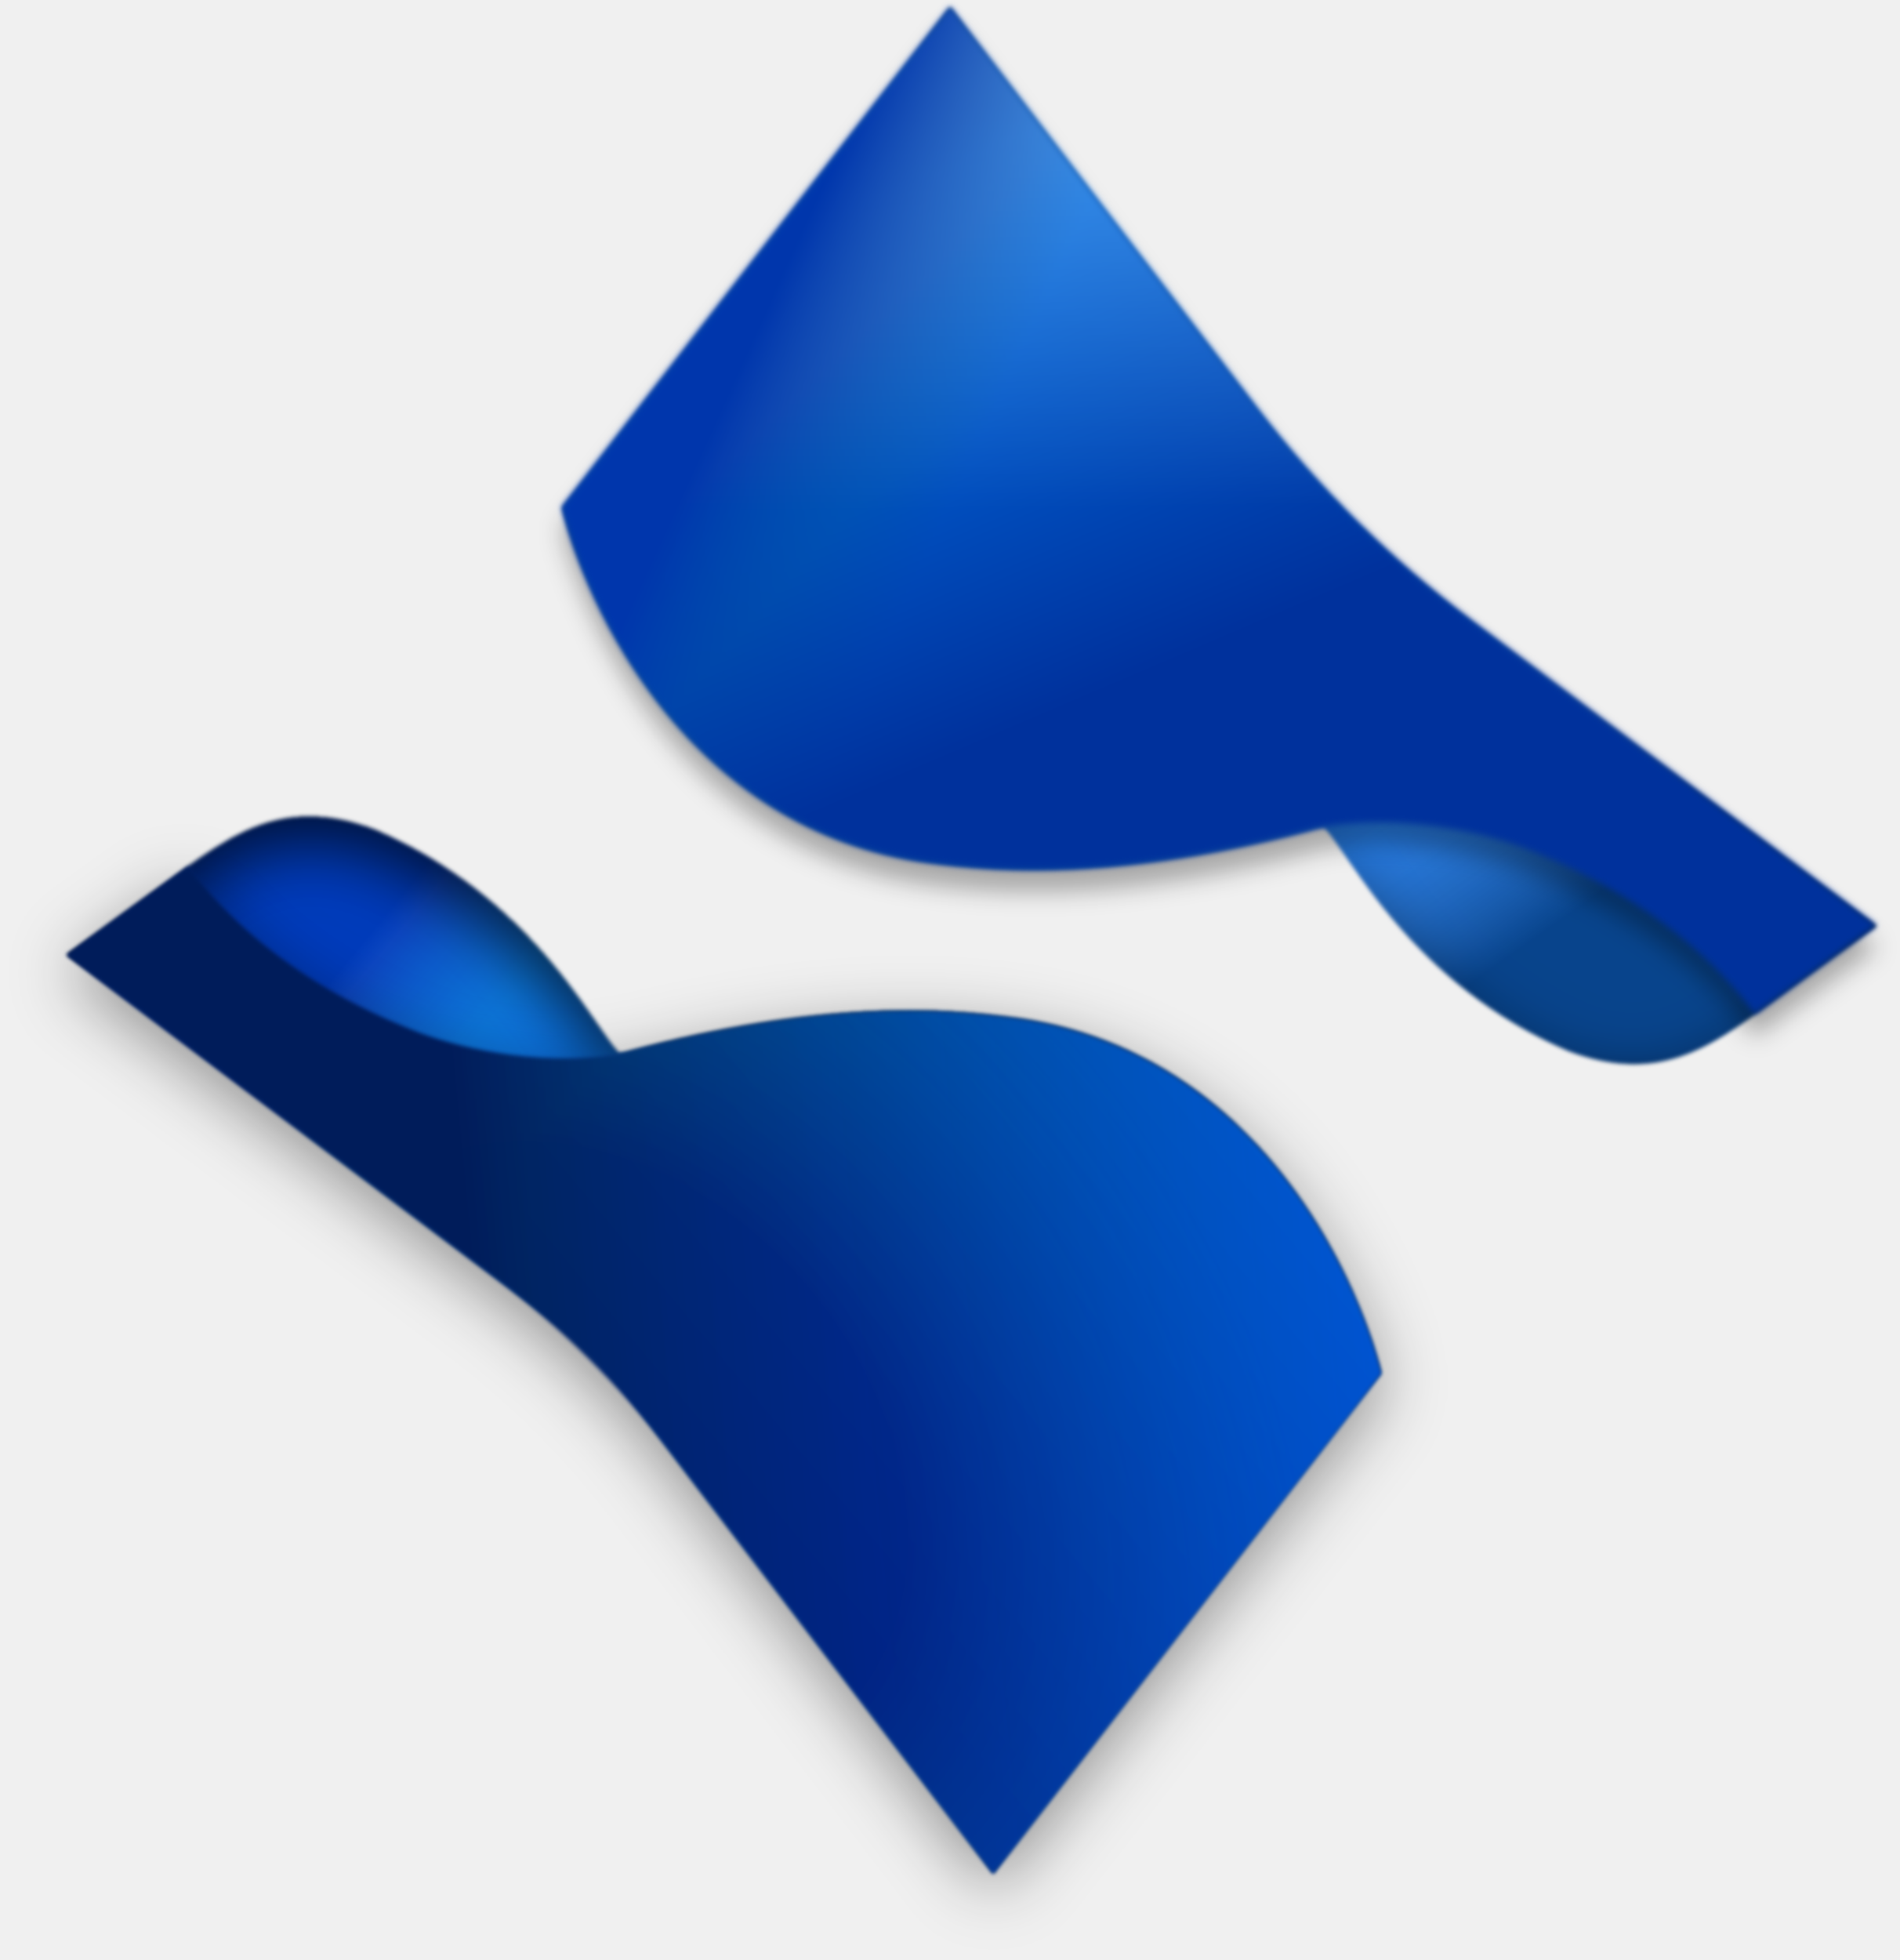
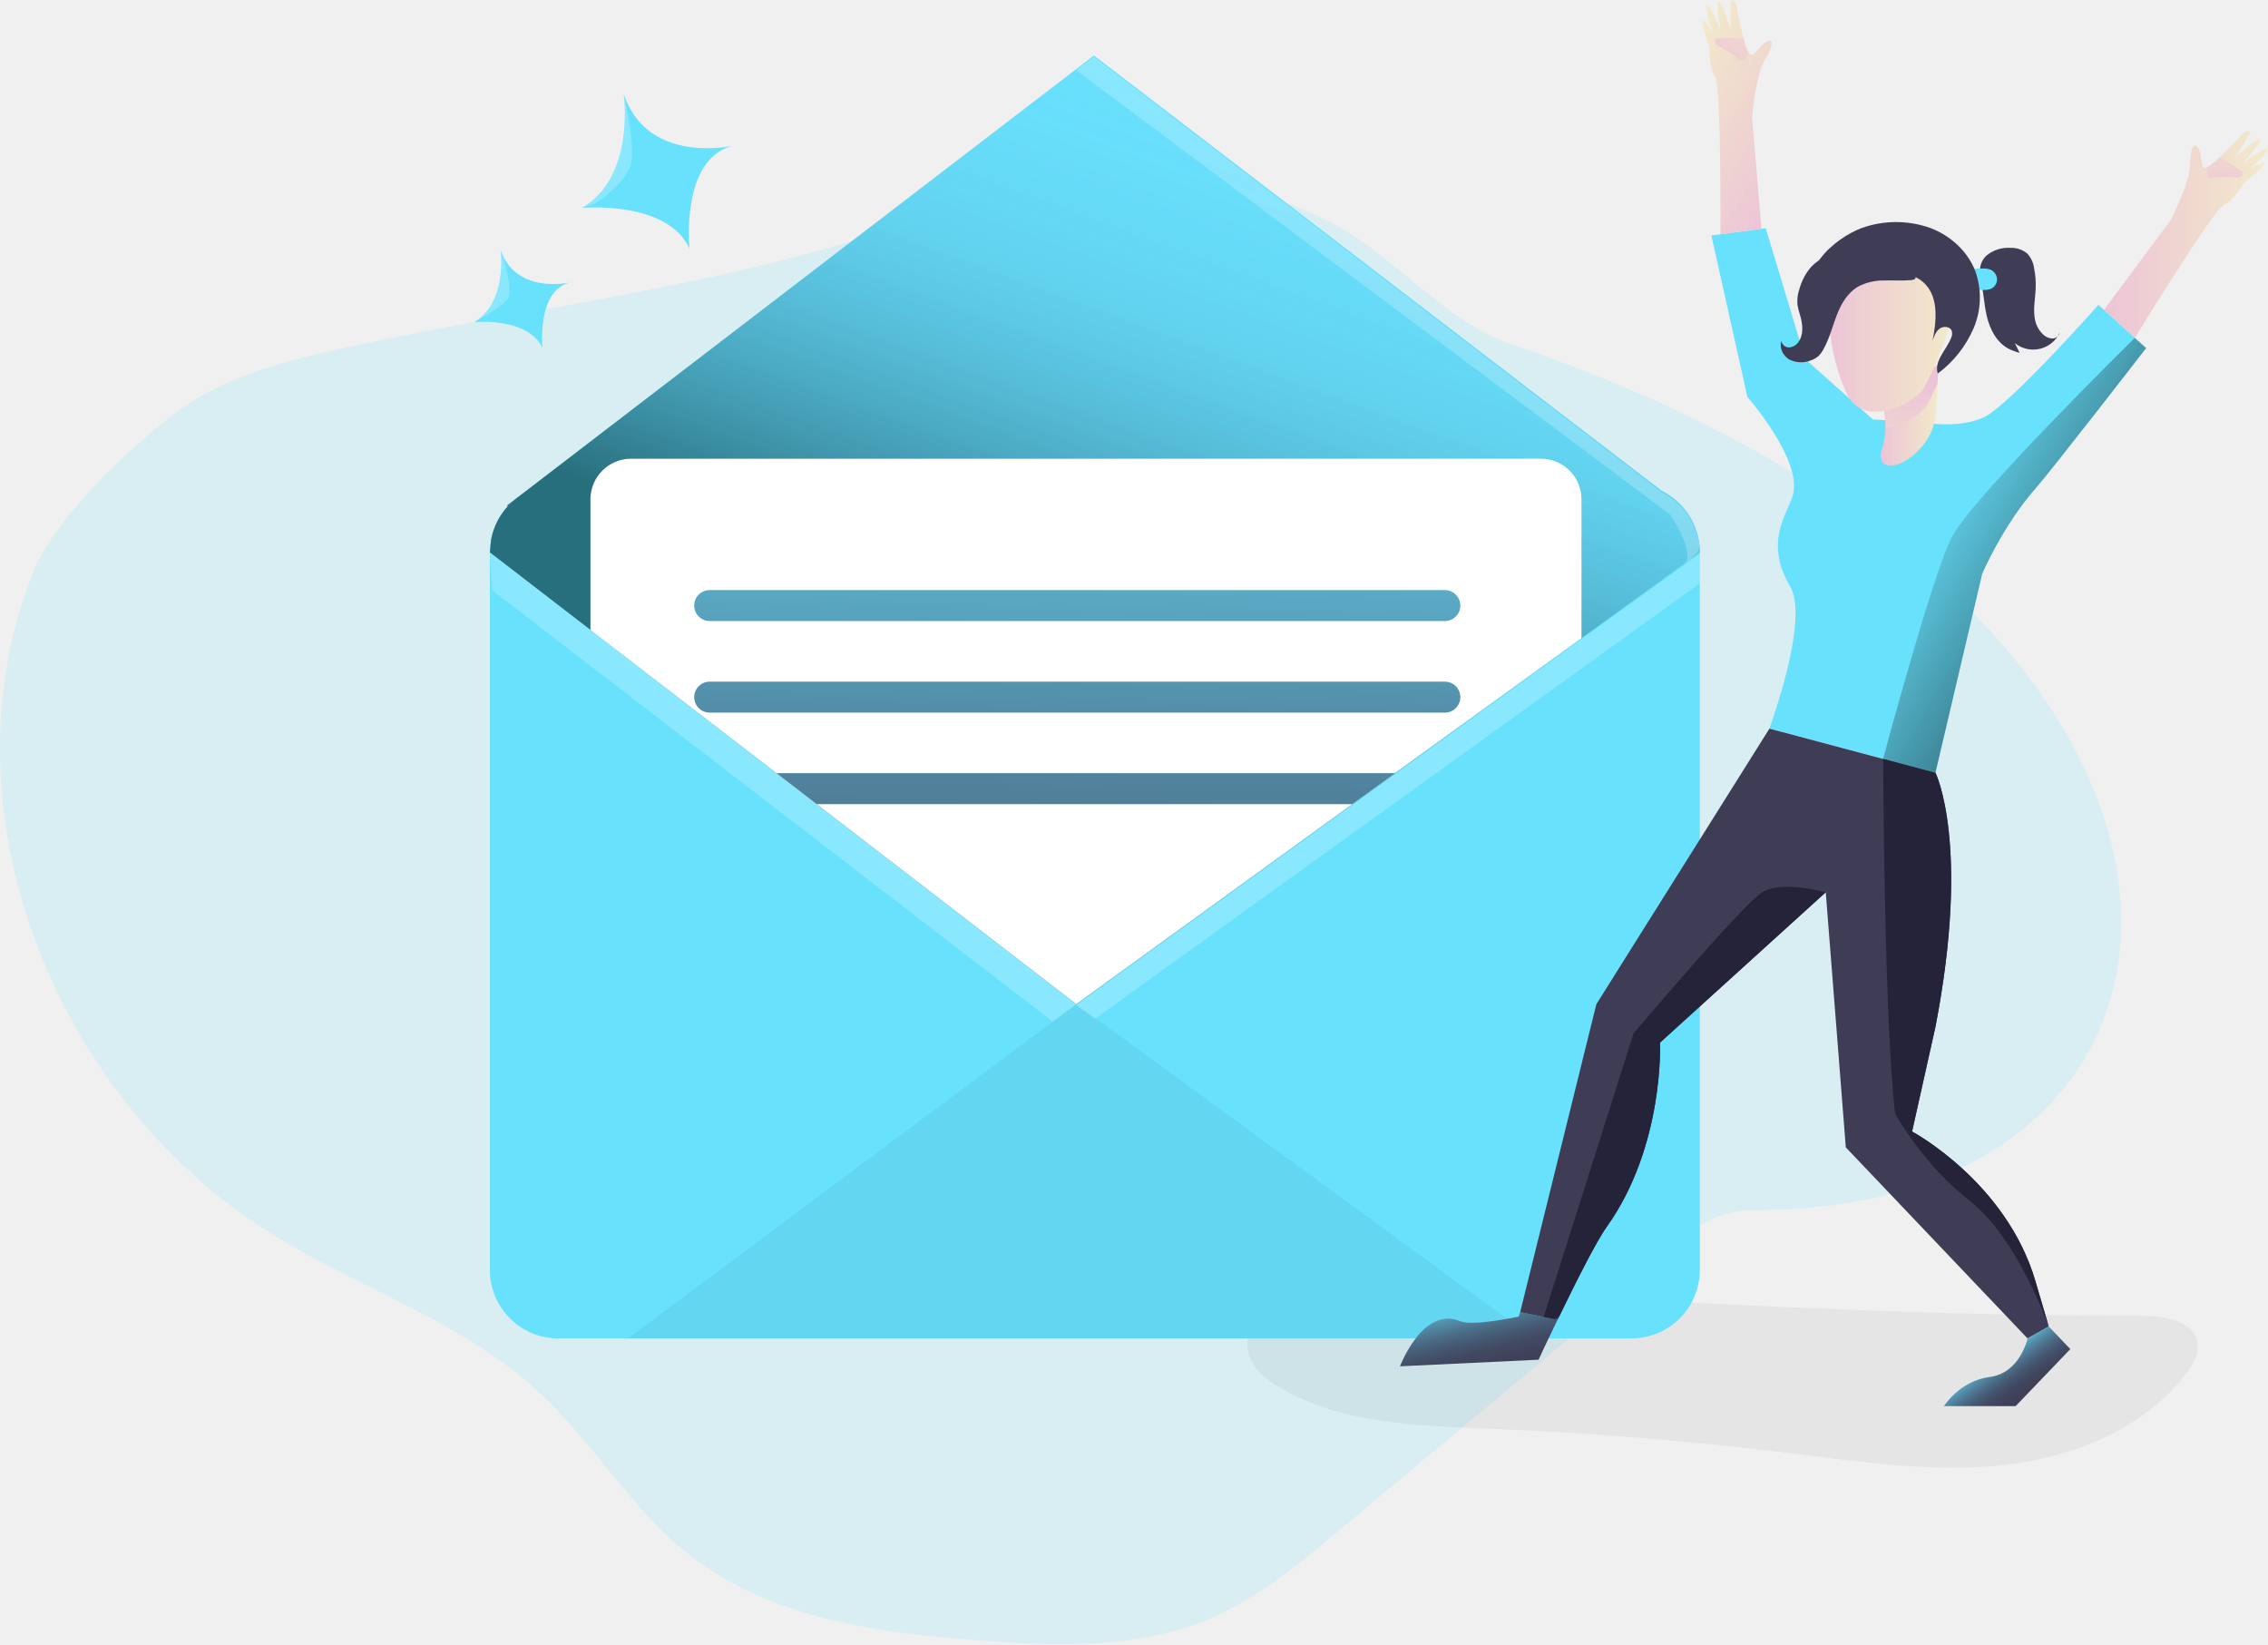
- <svg xmlns="http://www.w3.org/2000/svg" width="854" height="881" viewBox="0 0 854 881" fill="none">
-   <g filter="url(#filter0_if_8_55)">
-     <path d="M843.612 416.224L661.271 279.042C624.837 251.631 592.324 219.366 564.635 183.144L427.133 3.268L252.704 228.166C263.804 272.342 309.223 373.207 417.675 387.754C450.209 392.127 504.14 395.804 592.319 372.386C593.3 372.208 594.282 372.083 595.263 371.922C608.005 385.291 634.311 442.105 705.464 472.537C742.941 486.531 765.374 472.752 789.002 456.009L843.612 416.224Z" fill="#0E77F7" />
-     <path d="M843.612 416.224L661.271 279.042C624.837 251.631 592.324 219.366 564.635 183.144L427.133 3.268L252.704 228.166C263.804 272.342 309.223 373.207 417.675 387.754C450.209 392.127 504.14 395.804 592.319 372.386C593.3 372.208 594.282 372.083 595.263 371.922C608.005 385.291 634.311 442.105 705.464 472.537C742.941 486.531 765.374 472.752 789.002 456.009L843.612 416.224Z" fill="url(#paint0_linear_8_55)" />
-   </g>
-   <g filter="url(#filter1_df_8_55)">
-     <path d="M592.319 372.083C626.673 365.639 663.186 372.904 684.976 381.007C697.861 386.166 752.792 406.924 788.878 455.724L843.612 415.885L661.239 278.648C624.861 251.273 592.393 219.059 564.734 182.898L427.133 3L252.704 227.898C263.804 272.075 309.223 372.94 417.675 387.487C450.209 391.86 504.14 395.537 592.319 372.119" fill="url(#paint1_linear_8_55)" />
-     <path d="M592.319 372.083C626.673 365.639 663.186 372.904 684.976 381.007C697.861 386.166 752.792 406.924 788.878 455.724L843.612 415.885L661.239 278.648C624.861 251.273 592.393 219.059 564.734 182.898L427.133 3L252.704 227.898C263.804 272.075 309.223 372.94 417.675 387.487C450.209 391.86 504.14 395.537 592.319 372.119" fill="url(#paint2_linear_8_55)" fill-opacity="0.3" />
-     <path d="M592.319 372.083C626.673 365.639 663.186 372.904 684.976 381.007C697.861 386.166 752.792 406.924 788.878 455.724L843.612 415.885L661.239 278.648C624.861 251.273 592.393 219.059 564.734 182.898L427.133 3L252.704 227.898C263.804 272.075 309.223 372.94 417.675 387.487C450.209 391.86 504.14 395.537 592.319 372.119" fill="url(#paint3_linear_8_55)" style="mix-blend-mode:darken" />
-   </g>
-   <g filter="url(#filter2_iif_8_55)">
-     <path d="M30 429.075L267.177 607.601L446.514 842.031L620.944 617.133C609.826 572.956 564.425 472.127 455.973 457.58C423.457 453.207 369.508 449.53 281.329 472.948C280.365 473.127 279.384 473.252 278.402 473.412C265.642 460.043 239.355 403.23 168.184 372.797C130.707 358.803 108.292 372.583 84.663 389.325L30 429.075Z" fill="#0C75F5" />
-     <path d="M30 429.075L267.177 607.601L446.514 842.031L620.944 617.133C609.826 572.956 564.425 472.127 455.973 457.58C423.457 453.207 369.508 449.53 281.329 472.948C280.365 473.127 279.384 473.252 278.402 473.412C265.642 460.043 239.355 403.23 168.184 372.797C130.707 358.803 108.292 372.583 84.663 389.325L30 429.075Z" fill="url(#paint4_linear_8_55)" style="mix-blend-mode:darken" />
-   </g>
-   <g filter="url(#filter3_df_8_55)">
-     <path d="M281.329 473.198C246.975 479.66 210.479 472.377 188.689 464.274C175.804 459.115 120.873 438.375 84.77 389.575L30 429.343L223.348 574.864C252.431 596.753 278.391 622.51 300.507 651.421L446.514 842.281L620.944 617.383C609.861 573.224 564.425 472.359 455.973 457.812C423.457 453.439 369.508 449.762 281.329 473.163" fill="url(#paint5_linear_8_55)" />
-     <path d="M281.329 473.198C246.975 479.66 210.479 472.377 188.689 464.274C175.804 459.115 120.873 438.375 84.77 389.575L30 429.343L223.348 574.864C252.431 596.753 278.391 622.51 300.507 651.421L446.514 842.281L620.944 617.383C609.861 573.224 564.425 472.359 455.973 457.812C423.457 453.439 369.508 449.762 281.329 473.163" fill="url(#paint6_radial_8_55)" fill-opacity="0.5" style="mix-blend-mode:multiply" />
-     <path d="M281.329 473.198C246.975 479.66 210.479 472.377 188.689 464.274C175.804 459.115 120.873 438.375 84.77 389.575L30 429.343L223.348 574.864C252.431 596.753 278.391 622.51 300.507 651.421L446.514 842.281L620.944 617.383C609.861 573.224 564.425 472.359 455.973 457.812C423.457 453.439 369.508 449.762 281.329 473.163" fill="url(#paint7_linear_8_55)" style="mix-blend-mode:darken" />
-   </g>
+ <svg xmlns="http://www.w3.org/2000/svg" xmlns:xlink="http://www.w3.org/1999/xlink" data-name="Layer 1" viewBox="0 0 823.67 597" id="new-messages">
  <defs>
-     <filter id="filter0_if_8_55" x="250.704" y="1.268" width="594.908" height="487.042" filterUnits="userSpaceOnUse" color-interpolation-filters="sRGB">
-       <feFlood flood-opacity="0" result="BackgroundImageFix" />
-       <feBlend mode="normal" in="SourceGraphic" in2="BackgroundImageFix" result="shape" />
-       <feColorMatrix in="SourceAlpha" type="matrix" values="0 0 0 0 0 0 0 0 0 0 0 0 0 0 0 0 0 0 127 0" result="hardAlpha" />
-       <feOffset dy="10" />
-       <feGaussianBlur stdDeviation="15" />
-       <feComposite in2="hardAlpha" operator="arithmetic" k2="-1" k3="1" />
-       <feColorMatrix type="matrix" values="0 0 0 0 0 0 0 0 0 0 0 0 0 0 0 0 0 0 0.5 0" />
-       <feBlend mode="normal" in2="shape" result="effect1_innerShadow_8_55" />
-       <feGaussianBlur stdDeviation="1" result="effect2_foregroundBlur_8_55" />
-     </filter>
-     <filter id="filter1_df_8_55" x="242.704" y="0" width="610.908" height="475.724" filterUnits="userSpaceOnUse" color-interpolation-filters="sRGB">
-       <feFlood flood-opacity="0" result="BackgroundImageFix" />
-       <feColorMatrix in="SourceAlpha" type="matrix" values="0 0 0 0 0 0 0 0 0 0 0 0 0 0 0 0 0 0 127 0" result="hardAlpha" />
-       <feOffset dy="10" />
-       <feGaussianBlur stdDeviation="5" />
-       <feColorMatrix type="matrix" values="0 0 0 0 0 0 0 0 0 0 0 0 0 0 0 0 0 0 0.3 0" />
-       <feBlend mode="normal" in2="BackgroundImageFix" result="effect1_dropShadow_8_55" />
-       <feBlend mode="normal" in="SourceGraphic" in2="effect1_dropShadow_8_55" result="shape" />
-       <feGaussianBlur stdDeviation="1.5" result="effect2_foregroundBlur_8_55" />
-     </filter>
-     <filter id="filter2_iif_8_55" x="28" y="365.025" width="594.944" height="487.007" filterUnits="userSpaceOnUse" color-interpolation-filters="sRGB">
-       <feFlood flood-opacity="0" result="BackgroundImageFix" />
-       <feBlend mode="normal" in="SourceGraphic" in2="BackgroundImageFix" result="shape" />
-       <feColorMatrix in="SourceAlpha" type="matrix" values="0 0 0 0 0 0 0 0 0 0 0 0 0 0 0 0 0 0 127 0" result="hardAlpha" />
-       <feOffset dy="10" />
-       <feGaussianBlur stdDeviation="15" />
-       <feComposite in2="hardAlpha" operator="arithmetic" k2="-1" k3="1" />
-       <feColorMatrix type="matrix" values="0 0 0 0 0 0 0 0 0 0 0 0 0 0 0 0 0 0 0.6 0" />
-       <feBlend mode="normal" in2="shape" result="effect1_innerShadow_8_55" />
-       <feColorMatrix in="SourceAlpha" type="matrix" values="0 0 0 0 0 0 0 0 0 0 0 0 0 0 0 0 0 0 127 0" result="hardAlpha" />
-       <feOffset dy="10" />
-       <feGaussianBlur stdDeviation="15" />
-       <feComposite in2="hardAlpha" operator="arithmetic" k2="-1" k3="1" />
-       <feColorMatrix type="matrix" values="0 0 0 0 0 0 0 0 0 0 0 0 0 0 0 0 0 0 0.25 0" />
-       <feBlend mode="normal" in2="effect1_innerShadow_8_55" result="effect2_innerShadow_8_55" />
-       <feGaussianBlur stdDeviation="1" result="effect3_foregroundBlur_8_55" />
-     </filter>
-     <filter id="filter3_df_8_55" x="0" y="367.575" width="650.944" height="512.706" filterUnits="userSpaceOnUse" color-interpolation-filters="sRGB">
-       <feFlood flood-opacity="0" result="BackgroundImageFix" />
-       <feColorMatrix in="SourceAlpha" type="matrix" values="0 0 0 0 0 0 0 0 0 0 0 0 0 0 0 0 0 0 127 0" result="hardAlpha" />
-       <feOffset dy="8" />
-       <feGaussianBlur stdDeviation="15" />
-       <feColorMatrix type="matrix" values="0 0 0 0 0 0 0 0 0 0 0 0 0 0 0 0 0 0 0.4 0" />
-       <feBlend mode="normal" in2="BackgroundImageFix" result="effect1_dropShadow_8_55" />
-       <feBlend mode="normal" in="SourceGraphic" in2="effect1_dropShadow_8_55" result="shape" />
-       <feGaussianBlur stdDeviation="1" result="effect2_foregroundBlur_8_55" />
-     </filter>
-     <linearGradient id="paint0_linear_8_55" x1="725.95" y1="478.014" x2="608.117" y2="309.856" gradientUnits="userSpaceOnUse">
-       <stop offset="0.324" stop-opacity="0.43" />
-       <stop offset="1" stop-color="white" stop-opacity="0" />
+     <linearGradient id="a" x1="184.47" x2="188.3" y1="186.62" y2="176.21" gradientUnits="userSpaceOnUse">
+       <stop offset=".36" stop-color="#00272e" />
+       <stop offset=".75" stop-color="#3f80a1" stop-opacity=".25" />
+       <stop offset="1" stop-color="#69b9eb" stop-opacity="0" />
    </linearGradient>
-     <linearGradient id="paint1_linear_8_55" x1="643.713" y1="247.258" x2="547.974" y2="23.253" gradientUnits="userSpaceOnUse">
-       <stop stop-color="#00319C" />
-       <stop offset="1" stop-color="#0073E9" />
+     <linearGradient id="d" x1="343.3" x2="455.64" y1="346.98" y2="41.5" xlink:href="#a" />
+     <linearGradient id="b" x1="393.2" x2="383.08" y1="139.61" y2="633.96" gradientUnits="userSpaceOnUse">
+       <stop offset="0" stop-color="#68e1fd" />
+       <stop offset=".01" stop-color="#67ddf9" />
+       <stop offset=".12" stop-color="#5cb3ce" />
+       <stop offset=".24" stop-color="#538ea9" />
+       <stop offset=".37" stop-color="#4c718b" />
+       <stop offset=".5" stop-color="#465a73" />
+       <stop offset=".63" stop-color="#424a63" />
+       <stop offset=".79" stop-color="#404059" />
+       <stop offset=".99" stop-color="#3f3d56" />
    </linearGradient>
-     <linearGradient id="paint2_linear_8_55" x1="436.891" y1="3" x2="439.346" y2="228.846" gradientUnits="userSpaceOnUse">
-       <stop stop-color="white" />
-       <stop offset="1" stop-color="white" stop-opacity="0" />
+     <linearGradient id="e" x1="393.88" x2="383.76" y1="139.62" y2="633.98" xlink:href="#b" />
+     <linearGradient id="f" x1="397.21" x2="387.09" y1="139.69" y2="634.05" xlink:href="#b" />
+     <linearGradient id="c" x1="683.35" x2="704.34" y1="150.83" y2="150.83" gradientUnits="userSpaceOnUse">
+       <stop offset="0" stop-color="#ecc4d7" />
+       <stop offset=".42" stop-color="#efd4d1" />
+       <stop offset="1" stop-color="#f2eac9" />
    </linearGradient>
-     <linearGradient id="paint3_linear_8_55" x1="341.766" y1="146.609" x2="474.328" y2="207.366" gradientUnits="userSpaceOnUse">
-       <stop stop-color="#0036AC" />
-       <stop offset="0.765" stop-color="#466098" stop-opacity="0" />
-     </linearGradient>
-     <linearGradient id="paint4_linear_8_55" x1="170.54" y1="414.187" x2="446.097" y2="643.716" gradientUnits="userSpaceOnUse">
-       <stop stop-color="#003BBB" />
-       <stop offset="0.62" stop-color="white" stop-opacity="0" />
-     </linearGradient>
-     <linearGradient id="paint5_linear_8_55" x1="313.535" y1="646.785" x2="538.841" y2="458.253" gradientUnits="userSpaceOnUse">
-       <stop stop-color="#013FC8" />
-       <stop offset="1" stop-color="#0056E9" />
-     </linearGradient>
-     <radialGradient id="paint6_radial_8_55" cx="0" cy="0" r="1" gradientUnits="userSpaceOnUse" gradientTransform="translate(271.189 655.377) rotate(-40.9741) scale(296.693 387.291)">
-       <stop offset="0.405" stop-color="#002881" />
-       <stop offset="1" stop-color="white" stop-opacity="0" />
-     </radialGradient>
-     <linearGradient id="paint7_linear_8_55" x1="30" y1="431.371" x2="916.815" y2="347.906" gradientUnits="userSpaceOnUse">
-       <stop offset="0.188" stop-color="#001C5A" />
-       <stop offset="1" stop-color="white" stop-opacity="0" />
+     <linearGradient id="g" x1="694.47" x2="690.14" y1="139.15" y2="187.7" xlink:href="#c" />
+     <linearGradient id="h" x1="664.6" x2="709.11" y1="121.91" y2="121.91" xlink:href="#c" />
+     <linearGradient id="i" x1="764.44" x2="824" y1="85.12" y2="85.12" xlink:href="#c" />
+     <linearGradient id="j" x1="810.3" x2="804.28" y1="78.07" y2="31.33" xlink:href="#c" />
+     <linearGradient id="k" x1="30.23" x2="89.78" y1="-160.53" y2="-160.53" gradientTransform="scale(-1 1) rotate(-32 72.11 1144.583)" xlink:href="#c" />
+     <linearGradient id="l" x1="76.08" x2="70.06" y1="-167.26" y2="-214" gradientTransform="scale(-1 1) rotate(-32 72.11 1144.583)" xlink:href="#c" />
+     <linearGradient id="m" x1="533.17" x2="540.88" y1="470.11" y2="502.23" xlink:href="#b" />
+     <linearGradient id="n" x1="723.21" x2="736.06" y1="491.76" y2="509.74" xlink:href="#b" />
+     <linearGradient id="o" x1="770.23" x2="694.43" y1="222.33" y2="178.65" gradientUnits="userSpaceOnUse">
+       <stop offset="0" />
+       <stop offset=".98" stop-opacity="0" />
    </linearGradient>
  </defs>
+   <path fill="#68e1fd" d="M131.3 125c-24.34 5.16-49.64 10.76-69.18 26.17-16.5 13-42.21 37-50 56.5-33 82.37 4.31 182.6 76.73 233.86 34.06 24.11 76.51 35.78 107.12 64.16 19.36 17.95 32.92 41.71 53.52 58.21 30.1 24.09 70.74 29.42 109.2 32 26.72 1.81 54.48 2.59 79.27-7.57 17.92-7.34 33.1-19.93 48-32.34l98.71-82.43c15.86-13.23 30.69-34.3 51.34-34.16 185.86 1.33 198.39-217.4-86.86-314.28-25.14-8.54-42.38-32.28-66-44.45-48.79-25.15-104.94-17-154.15.4-62.48 22.15-132.86 30.14-197.7 43.93Z" opacity=".18" />
+   <path fill="#000405" d="M779.07 477.86c7.78.13 17.8 2.07 19 9.75.65 4-1.64 7.89-4.12 11.12-15.51 20.27-41.21 30.52-66.57 33.27s-50.92-1.1-76.24-4.22q-54.88-6.78-110.2-9c-26.22-1.06-53.8-1.72-76.38-15.08-4.19-2.47-8.31-5.56-10.32-10-4-8.83 2.32-19.58 11-23.87s18.88-3.87 28.56-3.35c95.06 5.12 190.05 11.38 285.27 11.38Z" opacity=".05" />
+   <path fill="#68e1fd" d="M779.4 126.4s-33.83 43.75-40.25 51.08c-11.71 13.32-19.26 30.79-19.26 30.79l-17 72.34-19-5.07-41.31-11S657.26 225 650.15 213c-9.48-16-1.28-26 .88-32.87 4-12.73-16.43-36-16.43-36L621.51 85.5l19.76-2.64 14.34 47.53 24.57 21.93 17.5.93s13.2 2.72 22.8-1.72c9.18-4.26 41.61-40.83 41.61-40.83l13.23 12ZM617.33 200.59v260.56A24.86 24.86 0 0 1 592.46 486H202.77a24.86 24.86 0 0 1-24.86-24.87V200.59a24.85 24.85 0 0 1 24.86-24.87h389.69a24.87 24.87 0 0 1 24.87 24.87Z" />
+   <path fill="#68e1fd" d="M610.59 183.67H183.98l3.46-2.65a6.12 6.12 0 0 1 .5-.39L390.88 25.07l6.41-4.91 206.47 158.28Z" />
+   <path fill="#68e1fd" d="m617.33 200.59-5.19 3.75-37.79 27.37L390.88 364.6 214.43 228.71l-36.52-28.12.47-4.83a24.69 24.69 0 0 1 6.18-12.09 23.32 23.32 0 0 1 2.88-2.65 6.12 6.12 0 0 1 .5-.39 24.74 24.74 0 0 1 14.83-4.91h389.69a24.88 24.88 0 0 1 24.75 22.47 23.81 23.81 0 0 1 .12 2.4Z" />
+   <path fill="url(#a)" d="M187.77 181a25 25 0 0 0-2.88 2.65h-.58Z" opacity=".61" transform="translate(-.33)" />
+   <path fill="url(#d)" d="m617.66 200.59-5.19 3.76-37.79 27.36L391.21 364.6 214.76 228.72l-36.52-28.13.47-4.82a24.73 24.73 0 0 1 6.18-12.1 25 25 0 0 1 2.88-2.65l.5-.38L391.21 25.07l6.41-4.91 206.47 158.28a24.83 24.83 0 0 1 13.45 19.76 23.61 23.61 0 0 1 .12 2.39Z" opacity=".61" transform="translate(-.33)" />
+   <path fill="#fff" d="M574.35 181.34v50.38l-67.71 49L491.11 292l-100.23 72.6-94.27-72.6-14.59-11.24-67.59-52v-47.42a14.77 14.77 0 0 1 14.77-14.77h330.39a14.77 14.77 0 0 1 14.76 14.77Z" />
+   <path fill="url(#b)" d="M525.06 225.51h-267a5.62 5.62 0 0 1-5.62-5.62 5.62 5.62 0 0 1 5.62-5.62h267a5.62 5.62 0 0 1 5.62 5.62 5.62 5.62 0 0 1-5.62 5.62Z" transform="translate(-.33)" style="isolation:isolate" />
+   <path fill="url(#e)" d="M525.06 258.76h-267a5.62 5.62 0 0 1-5.62-5.62 5.62 5.62 0 0 1 5.62-5.62h267a5.62 5.62 0 0 1 5.62 5.62 5.62 5.62 0 0 1-5.62 5.62Z" transform="translate(-.33)" style="isolation:isolate" />
+   <path fill="url(#f)" style="isolation:isolate" d="M506.64 280.76 491.11 292h-194.5l-14.6-11.24h224.63z" />
+   <path fill="#000405" d="M390.88 364.6 228.02 486.02H557.1L390.88 364.6z" opacity=".05" />
+   <path fill="#68e1fd" d="M250.4 90.2c-8.2-17.59-39-14.7-39-14.7 19-11.21 15.36-39.68 15.13-41.36 8.31 24.82 37 19.34 39.57 18.8-19.05 4.7-15.7 37.26-15.7 37.26ZM197 126.29c-5.21-11.18-24.8-9.34-24.8-9.34 12.4-7.37 9.59-26.34 9.59-26.34v.11c5.32 15.69 23.52 12.21 25.14 11.87-12.06 3-9.93 23.7-9.93 23.7Z" />
+   <path fill="#3f3d56" d="M721.56 92.7a12.36 12.36 0 0 1 8.56-2.7 9 9 0 0 1 6.2 2.14 9.88 9.88 0 0 1 2.42 5.33 30.59 30.59 0 0 1 .55 7.46c-.22 4.59-1.41 9.45.57 13.6a9.73 9.73 0 0 0 1.88 2.66 5.23 5.23 0 0 0 3.48 1.73 2.79 2.79 0 0 0 2.86-2.24 10.62 10.62 0 0 1-16.36 3.91l1.74 3.53a20.27 20.27 0 0 1-4.16-1.58c-4.25-2.31-6.63-7-7.76-11.74-1-4.35-1.2-8.84-2.14-13.21-.73-3.35-.55-6.47 2.16-8.89Z" />
+   <path fill="#68e1fd" d="M720.28 97.5a7 7 0 0 1 2.54.39 4 4 0 0 1 2.45 3.35 3.78 3.78 0 0 1-2.08 3.57 6.34 6.34 0 0 1-2.7.47c-.84 0-1.69 0-2.53-.08a1.47 1.47 0 0 1-.69-.17 1.52 1.52 0 0 1-.47-.67 15.11 15.11 0 0 1-1.23-3.43c-.69-3.68 1.79-3.46 4.71-3.43Z" />
+   <path fill="url(#c)" d="M704.34 132.61s-.16 2.89-.36 6.65c-.17 3.17-.38 7-.55 10.18a21.39 21.39 0 0 1-6.47 14.2c-2.26 2.31-7.65 6.62-11.76 5.09-2-.74-2.07-3.26-1.65-4.77a29.62 29.62 0 0 0 1.53-8.53 29.93 29.93 0 0 0-.63-7c-2.58-6.43 19.89-15.82 19.89-15.82Z" transform="translate(-.33)" />
+   <path fill="url(#g)" d="M704.34 132.61s-.16 2.89-.36 6.65c-1.58 3.52-3.06 6.39-3.87 7.82-1.63 2.89-8.33 7.44-15 8.35a29.93 29.93 0 0 0-.63-7c-2.61-6.43 19.86-15.82 19.86-15.82Z" transform="translate(-.33)" />
+   <path fill="url(#h)" d="M684.77 94.32a21.49 21.49 0 0 0-20 24.27 72.68 72.68 0 0 0 6.62 25.22c7 12 24.74 2.13 27.55-2.81s13.59-27.22 9.06-33.53c-3.12-4.26-11.77-13.61-23.23-13.15Z" transform="translate(-.33)" />
+   <path fill="#3f3d56" d="M678.14 82.13a37.22 37.22 0 0 1 22.94.67c7.27 2.76 13.54 8.44 16.31 15.71a28.57 28.57 0 0 1-.64 20.7 40.44 40.44 0 0 1-13 16.43c-1.47-4.5 3.06-8.5 4.82-12.89a3.63 3.63 0 0 0 .25-2.62c-.64-1.63-3.08-1.81-4.47-.75s-2 2.85-2.51 4.52c1.35-7.15 2.35-15.55-2.71-20.79-3-3.1-7.53-4.26-11.85-4.3a29 29 0 0 0-21.19 9.11c-1.59 1.71-3.85 3.81-5.87 2.63a4 4 0 0 1-1.42-1.73c-5.97-11.82 9.71-24.05 19.34-26.69Z" />
+   <path fill="#3f3d56" d="M687.8 95.34c-5-2.2-10.25-4-15.68-4s-11.06 1.84-14.65 5.92a20.57 20.57 0 0 0-4 7.77 14 14 0 0 0-.7 5.54 23.88 23.88 0 0 0 1 4c.94 3.24 1.34 7-.71 9.72a4.38 4.38 0 0 1-3.34 1.86 2.72 2.72 0 0 1-2.74-2.33c-.88 2.49.56 5.41 2.85 6.72a9.36 9.36 0 0 0 7.67.37 8.31 8.31 0 0 0 2.83-1.55 9.74 9.74 0 0 0 2-2.75c2.09-3.79 3.14-8 4.7-12.09s3.82-8 7.51-10.3a19.4 19.4 0 0 1 9.54-2.37c3.31-.11 6.64.16 9.94-.14s.91-2.26-.51-3.29a31.53 31.53 0 0 0-5.71-3.08Z" />
+   <path fill="url(#i)" d="M822.44 59.49c.85.66-7.11 6.86-7.11 6.86s-3.72 6.41-7.5 8.19-32.18 48.15-32.18 48.15l-11.21-10.16L788.62 80s8-15.33 7.11-22c0 0 .48-7.88 2.89-4.22 1.7 2.61.61 6.72 2.62 7.16a1.09 1.09 0 0 0 .64-.14 22.63 22.63 0 0 0 4.55-3.64c4-3.81 8.78-9.11 8.78-9.11s2.62-1.11 2.29 0-5.14 8.6-5.41 9c.45-.41 7.83-7 9-6.49s-5.72 8.1-6.12 8.54c.43-.3 8.3-5.78 8.89-5.29 1.11.93-6 7.1-6.59 7.57.45-.24 4.36-2.53 5.17-1.89Z" transform="translate(-.33)" />
+   <path fill="url(#j)" d="M814 64.24a4 4 0 0 1-1.85.15 51 51 0 0 0-6.06-.1c-1.36.06-4.17 1-4.24-1.11 0-.56.14-1.11.11-1.67 0-.24-.06-.48-.1-.72a22.63 22.63 0 0 0 4.55-3.64 6.63 6.63 0 0 1 1.72.87q2 1.29 3.94 2.55c.7.46 1.4.92 2.07 1.42a1.8 1.8 0 0 1 .68.77 1.29 1.29 0 0 1-.82 1.48Z" transform="translate(-.33)" />
+   <path fill="url(#k)" d="M618.73 7.42c-1.08.12 2.42 9.58 2.42 9.58s-.22 7.41 2.05 10.91 1.95 57.15 1.95 57.15l14.88-2-3.38-40.41s1.29-17.24 5.56-22.43c0 0 3.74-6.95-.23-5.11-2.82 1.32-4.07 5.38-6 4.7a1.06 1.06 0 0 1-.47-.46 22 22 0 0 1-2-5.49c-1.41-5.35-2.65-12.37-2.65-12.37S629.26-.81 629 .3s-.17 10-.16 10.51c-.17-.57-2.95-10.09-4.25-10.26s.59 9.9.71 10.48c-.22-.48-4-9.28-4.78-9.18-1.43.21 1.41 9.23 1.62 9.9-.28-.44-2.39-4.43-3.41-4.33Z" transform="translate(-.33)" />
+   <path fill="url(#l)" d="M623.37 15.91a4 4 0 0 0 1.49 1.09 50.74 50.74 0 0 1 5.2 3.12c1.13.77 3 3.07 4.19 1.29.32-.46.47-1 .79-1.47a6.47 6.47 0 0 1 .47-.57 22 22 0 0 1-2-5.49 6.49 6.49 0 0 0-1.92-.16l-4.69.09c-.84 0-1.68 0-2.52.11a1.79 1.79 0 0 0-1 .3 1.29 1.29 0 0 0-.01 1.69Z" transform="translate(-.33)" />
+   <path fill="url(#m)" d="M566 479.21c-4 8.17-6.91 14.52-6.91 14.52l-50.33 2.4s8.34-22.07 21.91-16.37c4.59 1.92 21.22-1.69 21.22-1.69l.52-1.67Z" transform="translate(-.33)" style="isolation:isolate" />
+   <path fill="#3f3d56" d="m744.05 481.68-7.71 4.32-66-69.38-7.28-92.62-60.18 54.59s1.61 37.59-19.43 67c-3.77 5.27-11.44 20.58-17.24 32.54-.18.37-.36.75-.53 1.12l-1.13-.23-3.93-.82-8.53-1.76 27.66-111.8 62.85-100.06 41.31 11 19 5.07s12.82 25.69 0 92.18l-8.5 38.06s34.26 18.27 44.82 54.41l4.81 16.36Z" />
+   <path fill="url(#n)" d="m744.38 481.68 7.83 8.19-19.87 20.72h-26s5.54-9.15 16.62-10.6 13.73-14 13.73-14Z" transform="translate(-.33)" style="isolation:isolate" />
+   <path fill="#fff" d="m216.14 74.06-4.39 1.44c19-11.21 15.36-39.68 15.13-41.36.3 1.35 4.72 20.14 2.31 26.31-3.01 7.71-13.05 13.61-13.05 13.61ZM184.74 108.44c-2.32 3.21-11.54 8.16-12.17 8.49 12.4-7.37 9.59-26.34 9.59-26.34v.11c.49 1.3 4.84 14.6 2.58 17.74Z" opacity=".22" transform="translate(-.33)" style="isolation:isolate" />
+   <path fill="#fff" opacity=".22" style="isolation:isolate" d="m178.65 214.27 203.67 156.71 8.56-6.38-212.97-164.01.74 13.68zM397.62 369.97l219.71-158.14v-10.79l-226.45 164 6.74 4.93z" />
+   <path fill="#fff" d="m617.54 198.64-.6 1.68-4.47 4.47c3.14-5.42-5.73-18-5.73-18l-3.54-2.65-10.63-8L391.21 25.52l6.41-4.91 206.47 158.27a24.86 24.86 0 0 1 13.45 19.76Z" opacity=".22" transform="translate(-.33)" style="isolation:isolate" />
+   <path fill="url(#o)" d="M779.73 126.4s-33.83 43.75-40.25 51.08c-11.71 13.32-19.26 30.79-19.26 30.79l-17 72.34-19-5.07s17.74-66.33 24.87-80.41 66.54-72.44 66.54-72.44Z" opacity=".61" transform="translate(-.33)" />
+   <path fill="#25233a" d="M744.04 481.66c-.35-1-11.64-32.36-28.59-45.51-17.21-13.36-27.21-31.8-27.21-31.8-4.05-35.4-4.33-128.81-4.33-128.81l19 5.07s12.82 25.69 0 92.18l-8.5 38.06s34.26 18.31 44.82 54.45ZM602.88 378.57s1.61 37.59-19.43 67c-3.77 5.27-11.44 20.58-17.24 32.54l-1.66.89-3.93-.82 32.62-102.89s39.51-46.81 46.74-51.29 23.08 0 23.08 0Z" />
</svg>
